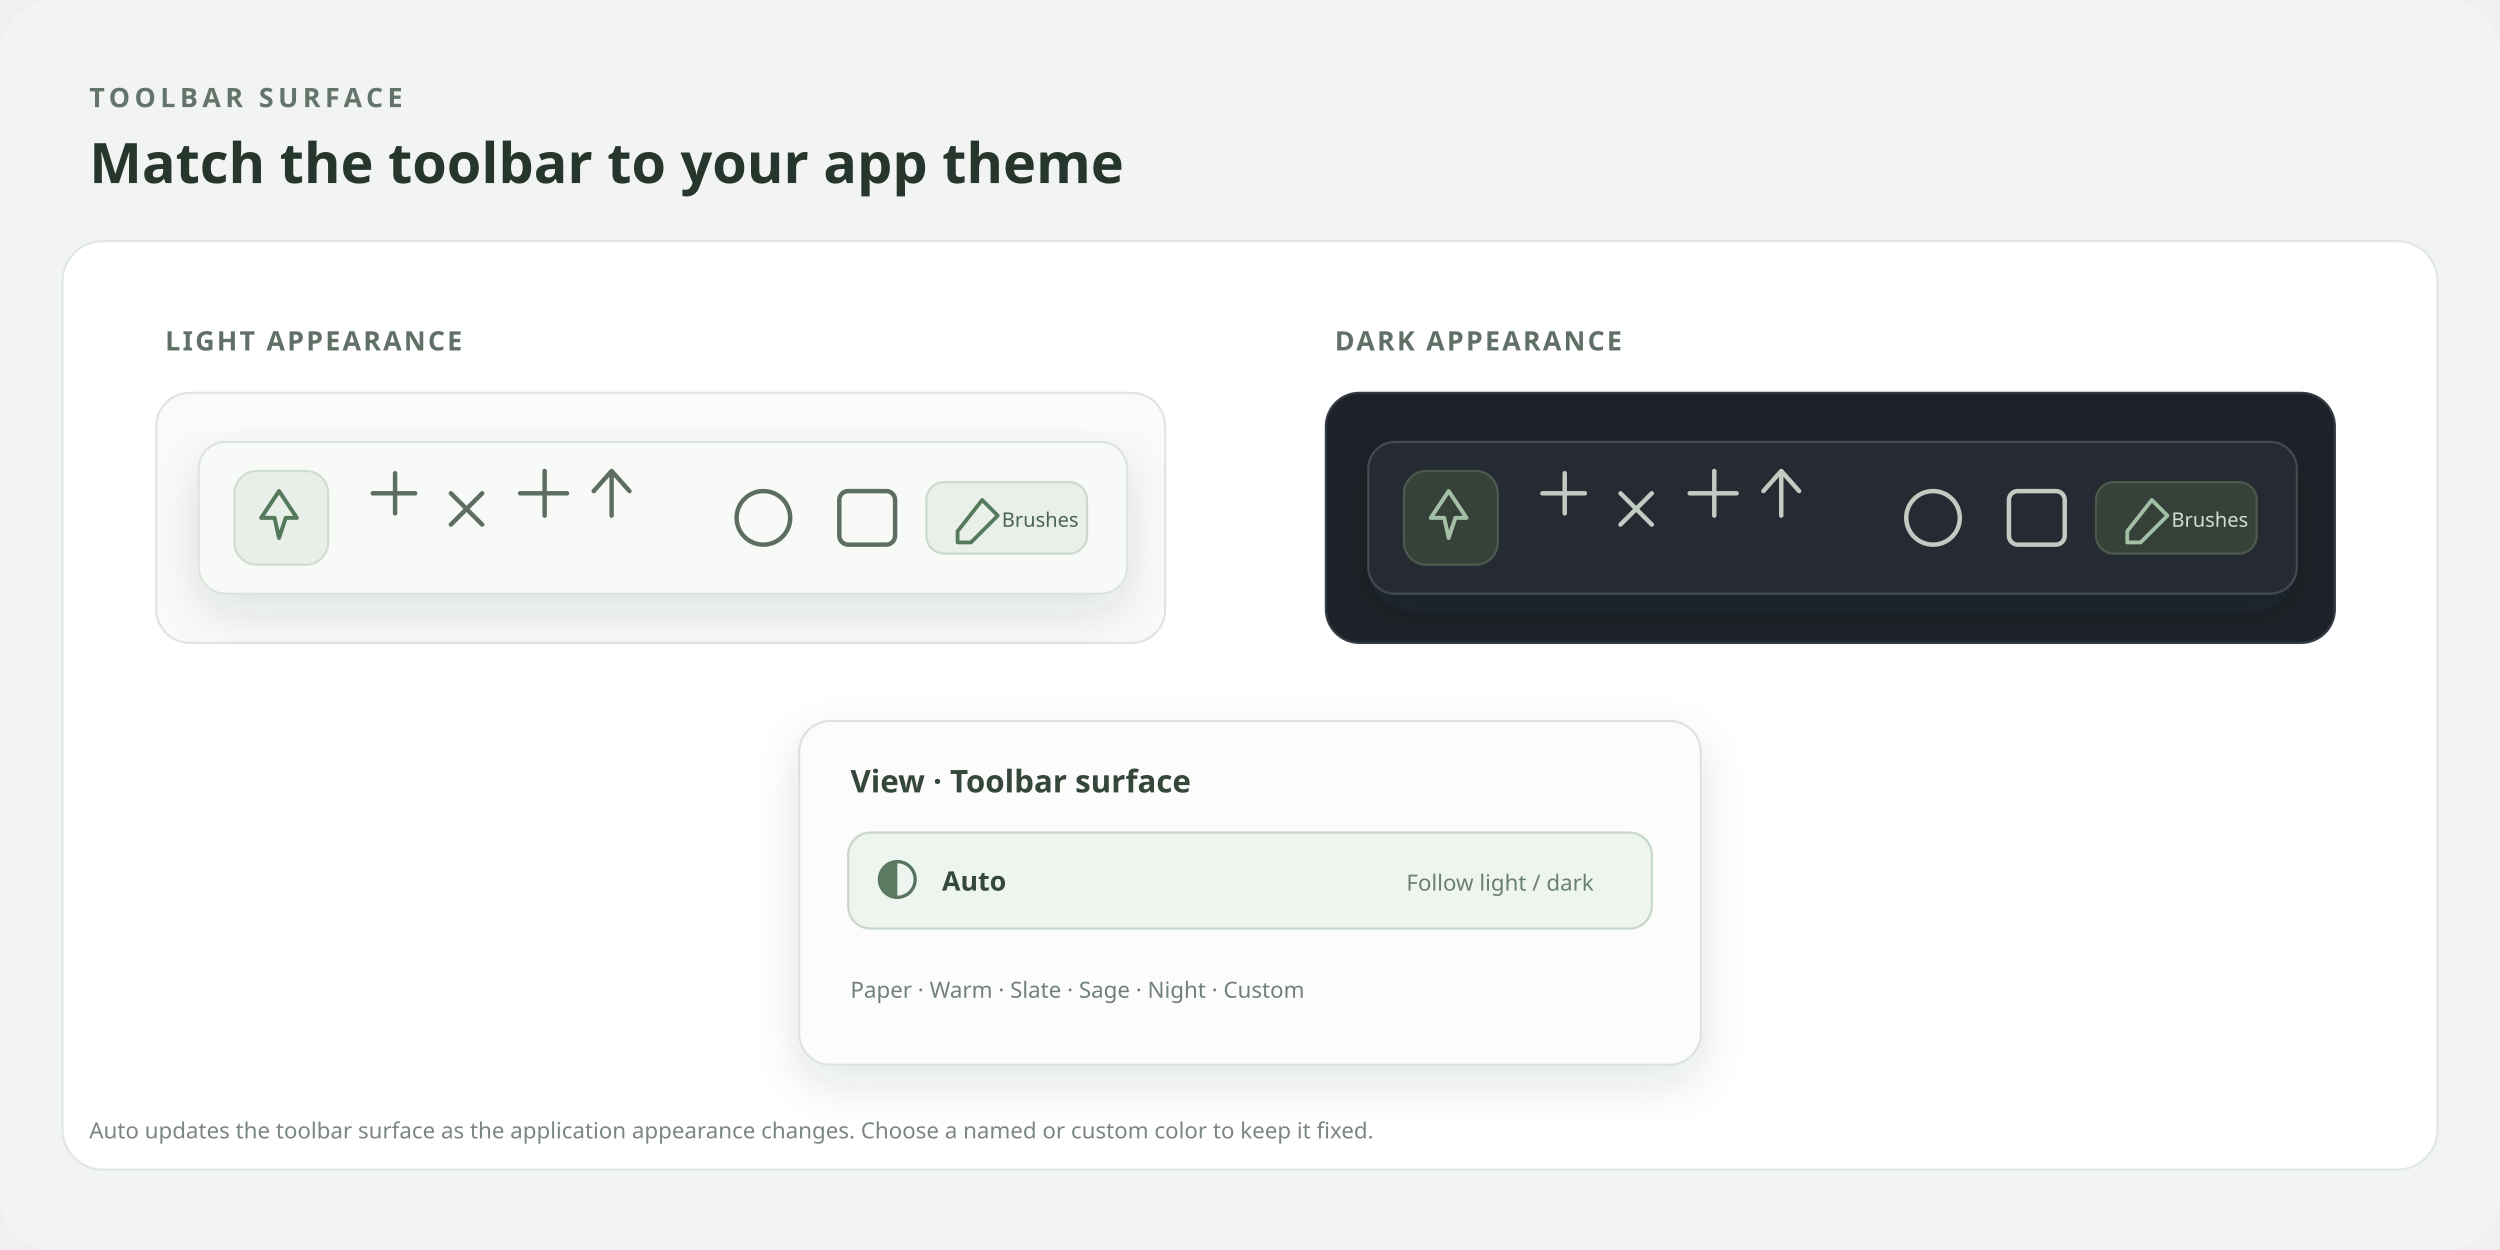
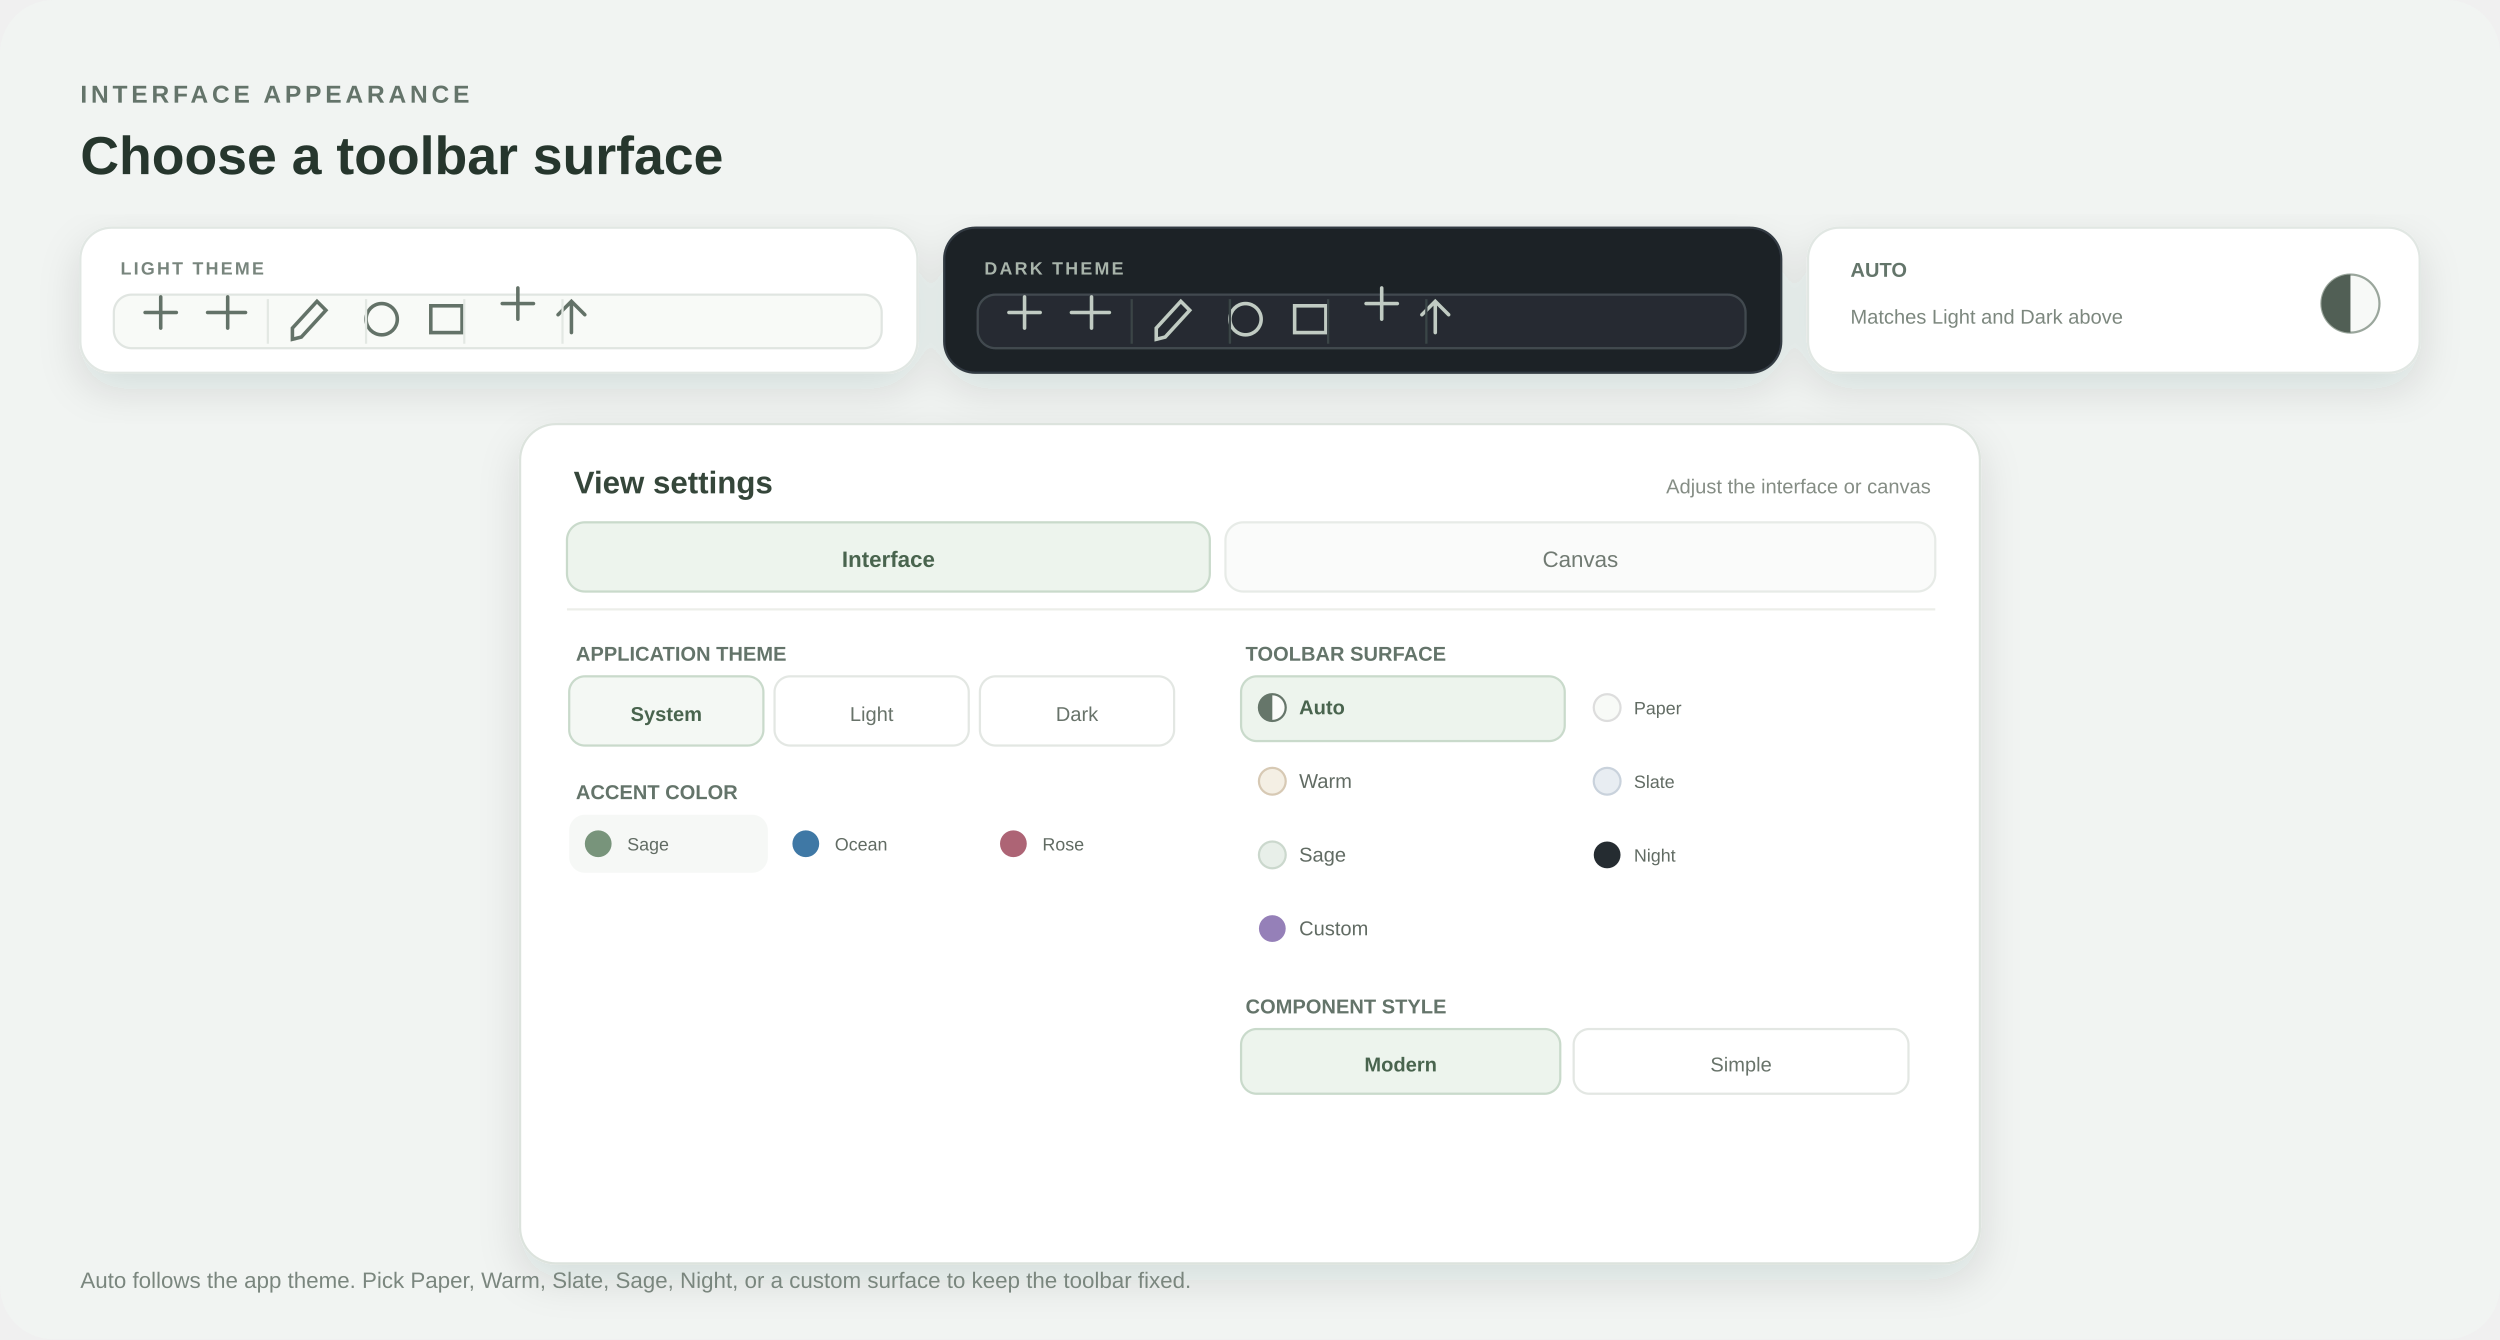
- <svg xmlns="http://www.w3.org/2000/svg" width="1120" height="560" viewBox="0 0 1120 560" role="img" aria-labelledby="title desc">
+ <svg xmlns="http://www.w3.org/2000/svg" viewBox="0 0 1120 600" role="img" aria-labelledby="title desc">
  <defs>
-     <filter id="shadow" x="-20%" y="-20%" width="145%" height="160%">
-       <feDropShadow dx="0" dy="8" stdDeviation="10" flood-color="#20302b" flood-opacity=".12" />
+     <filter id="surface-shadow" x="-20%" y="-20%" width="145%" height="155%">
+       <feDropShadow dx="0" dy="7" stdDeviation="9" flood-color="#20302b" flood-opacity=".12" />
    </filter>
  </defs>
-   <rect width="1120" height="560" rx="24" fill="#f1f4f2" />
-   <text x="40" y="48" fill="#64746a" font-family="Segoe UI, sans-serif" font-size="12" font-weight="700" letter-spacing="2">TOOLBAR SURFACE</text>
-   <text x="40" y="82" fill="#26362d" font-family="Segoe UI, sans-serif" font-size="25" font-weight="650">Match the toolbar to your app theme</text>
-   <rect x="28" y="108" width="1064" height="416" rx="18" fill="#fff" stroke="#e1e7e3" />
-   <text x="74" y="157" fill="#617066" font-family="Segoe UI, sans-serif" font-size="12" font-weight="700" letter-spacing="1">LIGHT APPEARANCE</text>
-   <text x="598" y="157" fill="#617066" font-family="Segoe UI, sans-serif" font-size="12" font-weight="700" letter-spacing="1">DARK APPEARANCE</text>
-   <rect x="70" y="176" width="452" height="112" rx="15" fill="#fafbf9" stroke="#e0e5e1" />
-   <rect x="594" y="176" width="452" height="112" rx="15" fill="#1d2228" stroke="#333a42" />
-   <g stroke-linecap="round" stroke-linejoin="round">
-     <rect x="89" y="198" width="416" height="68" rx="12" fill="#f8faf7" stroke="#dce3dd" filter="url(#shadow)" />
-     <rect x="105" y="211" width="42" height="42" rx="10" fill="#e8efe9" stroke="#d0ddd2" />
-     <path d="m117 232 8-12 8 12h-5l-3 9-2-9z" fill="none" stroke="#547a5b" stroke-width="1.8" />
-     <path d="M167 221h19m-9-9v18m25-9 14 14m0-14-14 14m31-14h21m-10-10v20m30 0v-20m-8 9 8-9 8 9" fill="none" stroke="#5e6d62" stroke-width="2" />
-     <circle cx="342" cy="232" r="12" fill="none" stroke="#5e6d62" stroke-width="2" />
-     <rect x="376" y="220" width="25" height="24" rx="4" fill="none" stroke="#5e6d62" stroke-width="2" />
-     <rect x="415" y="216" width="72" height="32" rx="8" fill="#e9f0ea" stroke="#cbd9ce" />
-     <path d="M429 238l11-14 7 7-12 12h-6z" fill="none" stroke="#547a5b" stroke-width="1.7" />
-     <text x="466" y="236" text-anchor="middle" fill="#48644e" font-family="Segoe UI, sans-serif" font-size="9">Brushes</text>
-     <rect x="613" y="198" width="416" height="68" rx="12" fill="#252c31" stroke="#424a50" filter="url(#shadow)" />
-     <rect x="629" y="211" width="42" height="42" rx="10" fill="#364139" stroke="#4b5a4e" />
-     <path d="m641 232 8-12 8 12h-5l-3 9-2-9z" fill="none" stroke="#a3c0a7" stroke-width="1.8" />
-     <path d="M691 221h19m-9-9v18m25-9 14 14m0-14-14 14m31-14h21m-10-10v20m30 0v-20m-8 9 8-9 8 9" fill="none" stroke="#c1cbc3" stroke-width="2" />
-     <circle cx="866" cy="232" r="12" fill="none" stroke="#c1cbc3" stroke-width="2" />
-     <rect x="900" y="220" width="25" height="24" rx="4" fill="none" stroke="#c1cbc3" stroke-width="2" />
-     <rect x="939" y="216" width="72" height="32" rx="8" fill="#364139" stroke="#4b5a4e" />
-     <path d="m953 238 11-14 7 7-12 12h-6z" fill="none" stroke="#a3c0a7" stroke-width="1.7" />
-     <text x="990" y="236" text-anchor="middle" fill="#d2ded4" font-family="Segoe UI, sans-serif" font-size="9">Brushes</text>
+   <rect width="1120" height="600" rx="24" fill="#f1f4f2" />
+   <text x="36" y="46" fill="#64746a" font-family="Segoe UI,Arial,sans-serif" font-size="11" font-weight="700" letter-spacing="1.7">INTERFACE APPEARANCE</text>
+   <text x="36" y="78" fill="#26362d" font-family="Segoe UI,Arial,sans-serif" font-size="24" font-weight="700">Choose a toolbar surface</text>
+   <g filter="url(#surface-shadow)">
+     <rect x="36" y="102" width="375" height="65" rx="14" fill="#fff" stroke="#e1e7e3" />
+     <text x="54" y="123" fill="#78857d" font-family="Segoe UI,Arial,sans-serif" font-size="8" font-weight="700" letter-spacing="1">LIGHT THEME</text>
+     <rect x="51" y="132" width="344" height="24" rx="8" fill="#f8faf7" stroke="#e0e5e1" />
+     <g fill="none" stroke="#647267" stroke-width="1.6" stroke-linecap="round">
+       <path d="M65 140h14m-7-7v14m21-7h17m-8-7v14" />
+       <path d="M131 147l11-12 4 4-11 12-4 1z" />
+       <circle cx="171" cy="143" r="7" />
+       <path d="M193 137h14v12h-14zM225 136h14m-7-7v14m24 6v-14m-6 6 6-6 6 6" />
+     </g>
+     <path d="M120 134v20m44-20v20m44-20v20m44-20v20" stroke="#e3e8e3" />
+     <rect x="423" y="102" width="375" height="65" rx="14" fill="#1d2228" stroke="#333a42" />
+     <text x="441" y="123" fill="#a8b4aa" font-family="Segoe UI,Arial,sans-serif" font-size="8" font-weight="700" letter-spacing="1">DARK THEME</text>
+     <rect x="438" y="132" width="344" height="24" rx="8" fill="#252c31" stroke="#424a50" />
+     <g fill="none" stroke="#c1cbc3" stroke-width="1.6" stroke-linecap="round">
+       <path d="M452 140h14m-7-7v14m21-7h17m-8-7v14" />
+       <path d="M518 147l11-12 4 4-11 12-4 1z" />
+       <circle cx="558" cy="143" r="7" />
+       <path d="M580 137h14v12h-14zM612 136h14m-7-7v14m24 6v-14m-6 6 6-6 6 6" />
+     </g>
+     <path d="M507 134v20m44-20v20m44-20v20m44-20v20" stroke="#3b4447" />
+     <rect x="810" y="102" width="274" height="65" rx="14" fill="#fff" stroke="#e1e7e3" />
+     <text x="829" y="124" fill="#64746a" font-family="Segoe UI,Arial,sans-serif" font-size="9" font-weight="700">AUTO</text>
+     <text x="829" y="145" fill="#7c877e" font-family="Segoe UI,Arial,sans-serif" font-size="9">Matches Light and Dark above</text>
+     <circle cx="1053" cy="136" r="13" fill="#f7f9f7" stroke="#9aa69c" />
+     <path d="M1053 123a13 13 0 0 0 0 26z" fill="#515e54" />
  </g>
-   <rect x="358" y="323" width="404" height="154" rx="14" fill="#fbfcfb" stroke="#dce3df" filter="url(#shadow)" />
-   <text x="381" y="355" fill="#35463a" font-family="Segoe UI, sans-serif" font-size="14" font-weight="700">View · Toolbar surface</text>
-   <rect x="380" y="373" width="360" height="43" rx="10" fill="#eef5ef" stroke="#c7d8c9" />
-   <circle cx="402" cy="394" r="8" fill="#edf3ef" stroke="#59745e" stroke-width="1.5" />
-   <path d="M402 386a8 8 0 0 0 0 16z" fill="#5c7a61" />
-   <text x="422" y="399" fill="#34493a" font-family="Segoe UI, sans-serif" font-size="12" font-weight="650">Auto</text>
-   <text x="714" y="399" text-anchor="end" fill="#69806f" font-family="Segoe UI, sans-serif" font-size="10">Follow light / dark</text>
-   <text x="381" y="447" fill="#718078" font-family="Segoe UI, sans-serif" font-size="10">Paper · Warm · Slate · Sage · Night · Custom</text>
-   <text x="40" y="510" fill="#7a867e" font-family="Segoe UI, sans-serif" font-size="10">Auto updates the toolbar surface as the application appearance changes. Choose a named or custom color to keep it fixed.</text>
+   <rect x="233" y="190" width="654" height="376" rx="16" fill="#fff" stroke="#dce3dd" filter="url(#surface-shadow)" />
+   <text x="257" y="221" fill="#35463a" font-family="Segoe UI,Arial,sans-serif" font-size="14" font-weight="700">View settings</text>
+   <text x="865" y="221" text-anchor="end" fill="#858d85" font-family="Segoe UI,Arial,sans-serif" font-size="9">Adjust the interface or canvas</text>
+   <rect x="254" y="234" width="288" height="31" rx="8" fill="#edf4ed" stroke="#c9dacb" />
+   <text x="398" y="254" text-anchor="middle" fill="#49644e" font-family="Segoe UI,Arial,sans-serif" font-size="10" font-weight="650">Interface</text>
+   <rect x="549" y="234" width="318" height="31" rx="8" fill="#fafbfa" stroke="#e7ebe7" />
+   <text x="708" y="254" text-anchor="middle" fill="#707a72" font-family="Segoe UI,Arial,sans-serif" font-size="10">Canvas</text>
+   <path d="M254 273h613" stroke="#eceee9" />
+   <g font-family="Segoe UI,Arial,sans-serif">
+     <text x="258" y="296" fill="#64746a" font-size="9" font-weight="700">APPLICATION THEME</text>
+     <rect x="255" y="303" width="87" height="31" rx="7" fill="#f4f8f4" stroke="#c9dacb" />
+     <text x="298.5" y="323" text-anchor="middle" fill="#49644e" font-size="9" font-weight="600">System</text>
+     <rect x="347" y="303" width="87" height="31" rx="7" fill="#fff" stroke="#e3e7e3" />
+     <text x="390.5" y="323" text-anchor="middle" fill="#68736a" font-size="9">Light</text>
+     <rect x="439" y="303" width="87" height="31" rx="7" fill="#fff" stroke="#e3e7e3" />
+     <text x="482.5" y="323" text-anchor="middle" fill="#68736a" font-size="9">Dark</text>
+     <text x="258" y="358" fill="#64746a" font-size="9" font-weight="700">ACCENT COLOR</text>
+     <g>
+       <rect x="255" y="365" width="89" height="26" rx="7" fill="#f6f8f6" />
+       <circle cx="268" cy="378" r="6" fill="#78947b" />
+       <text x="281" y="381" fill="#616b63" font-size="8">Sage</text>
+       <rect x="348" y="365" width="89" height="26" rx="7" fill="#fff" />
+       <circle cx="361" cy="378" r="6" fill="#3f78a5" />
+       <text x="374" y="381" fill="#616b63" font-size="8">Ocean</text>
+       <rect x="441" y="365" width="85" height="26" rx="7" fill="#fff" />
+       <circle cx="454" cy="378" r="6" fill="#ad6475" />
+       <text x="467" y="381" fill="#616b63" font-size="8">Rose</text>
+     </g>
+     <text x="558" y="296" fill="#64746a" font-size="9" font-weight="700">TOOLBAR SURFACE</text>
+     <g>
+       <rect x="556" y="303" width="145" height="29" rx="7" fill="#edf4ed" stroke="#c9dacb" />
+       <circle cx="570" cy="317" r="6" fill="#fafbf9" stroke="#66766a" />
+       <path d="M570 311a6 6 0 0 0 0 12z" fill="#66766a" />
+       <text x="582" y="320" fill="#49644e" font-size="9" font-weight="650">Auto</text>
+       <rect x="706" y="303" width="149" height="29" rx="7" fill="#fff" />
+       <circle cx="720" cy="317" r="6" fill="#f8faf7" stroke="#ddd" />
+       <text x="732" y="320" fill="#616b63" font-size="8">Paper</text>
+       <rect x="556" y="336" width="145" height="29" rx="7" fill="#fff" />
+       <circle cx="570" cy="350" r="6" fill="#f4efe4" stroke="#d7c9b4" />
+       <text x="582" y="353" fill="#616b63" font-size="9">Warm</text>
+       <rect x="706" y="336" width="149" height="29" rx="7" fill="#fff" />
+       <circle cx="720" cy="350" r="6" fill="#e8edf2" stroke="#c9d2dc" />
+       <text x="732" y="353" fill="#616b63" font-size="8">Slate</text>
+       <rect x="556" y="369" width="145" height="29" rx="7" fill="#fff" />
+       <circle cx="570" cy="383" r="6" fill="#e8efe9" stroke="#cbd8cd" />
+       <text x="582" y="386" fill="#616b63" font-size="9">Sage</text>
+       <rect x="706" y="369" width="149" height="29" rx="7" fill="#fff" />
+       <circle cx="720" cy="383" r="6" fill="#252c31" />
+       <text x="732" y="386" fill="#616b63" font-size="8">Night</text>
+       <rect x="556" y="402" width="299" height="29" rx="7" fill="#fff" />
+       <circle cx="570" cy="416" r="6" fill="#9580b8" stroke-dasharray="2 1" />
+       <text x="582" y="419" fill="#616b63" font-size="9">Custom</text>
+     </g>
+     <text x="558" y="454" fill="#64746a" font-size="9" font-weight="700">COMPONENT STYLE</text>
+     <rect x="556" y="461" width="143" height="29" rx="7" fill="#edf4ed" stroke="#c9dacb" />
+     <text x="627.5" y="480" text-anchor="middle" fill="#49644e" font-size="9" font-weight="600">Modern</text>
+     <rect x="705" y="461" width="150" height="29" rx="7" fill="#fff" stroke="#e3e7e3" />
+     <text x="780" y="480" text-anchor="middle" fill="#68736a" font-size="9">Simple</text>
+   </g>
+   <text x="36" y="577" fill="#7a867e" font-family="Segoe UI,Arial,sans-serif" font-size="10">Auto follows the app theme. Pick Paper, Warm, Slate, Sage, Night, or a custom surface to keep the toolbar fixed.</text>
</svg>
